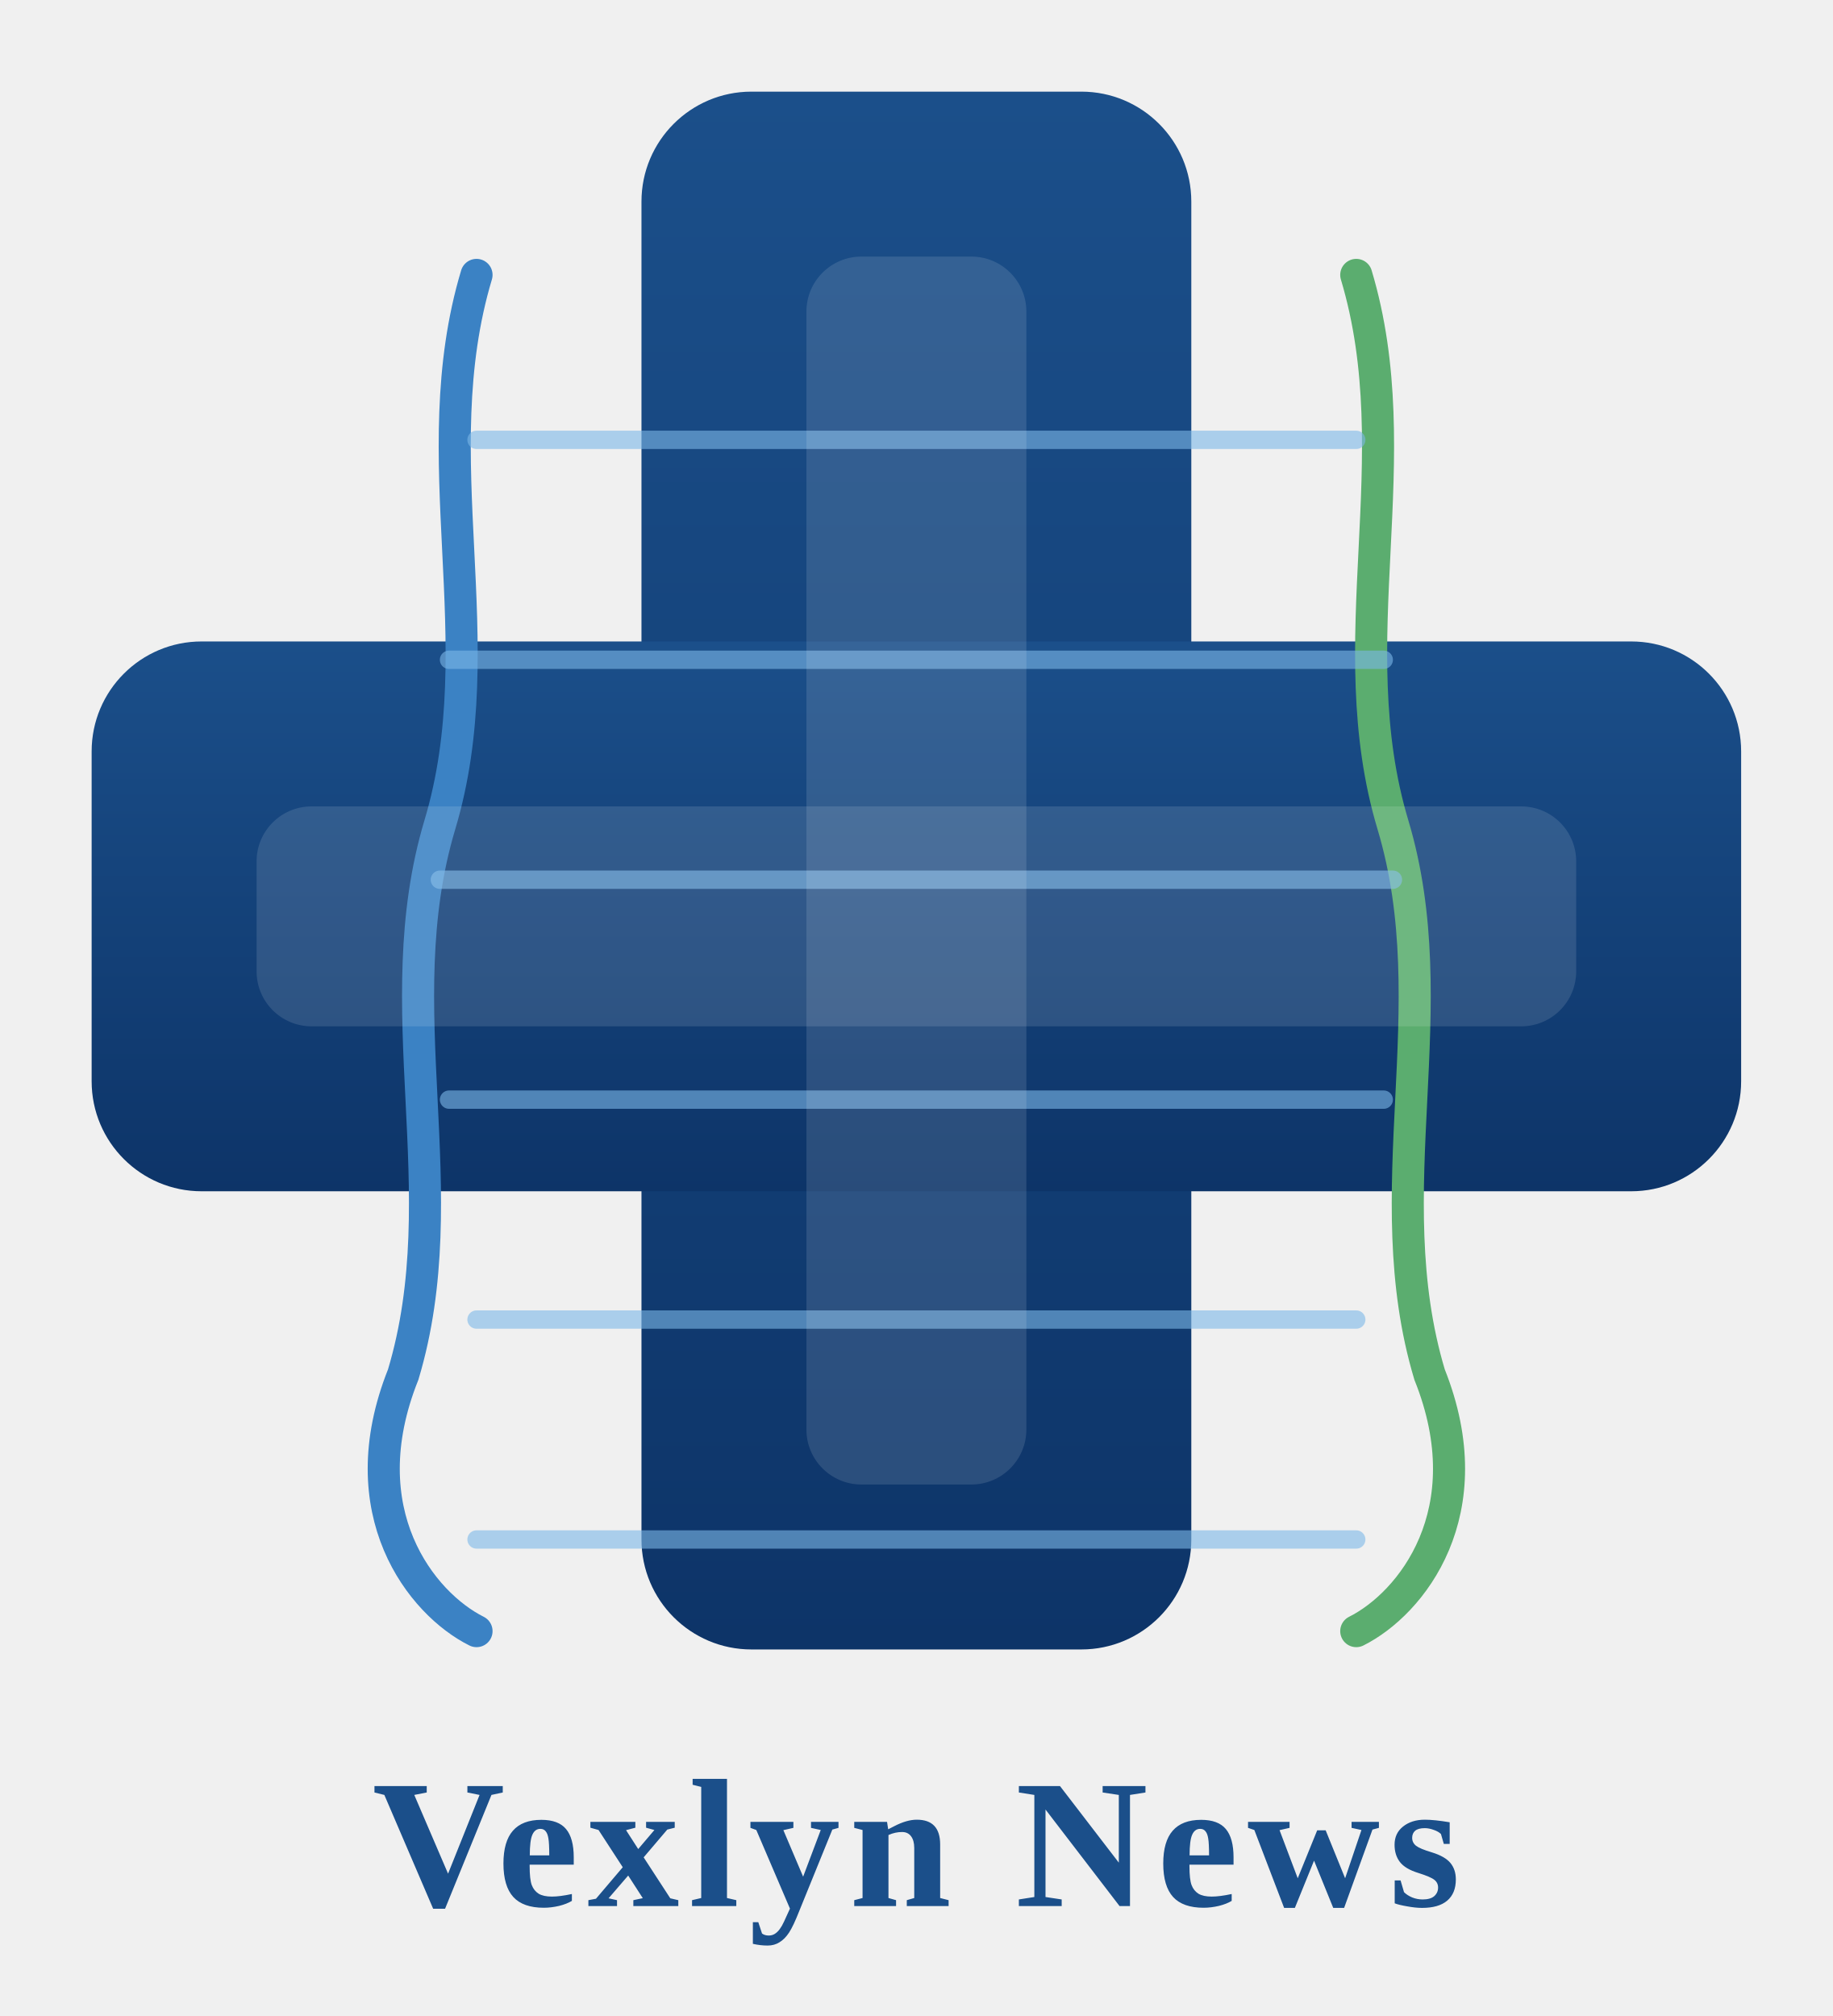
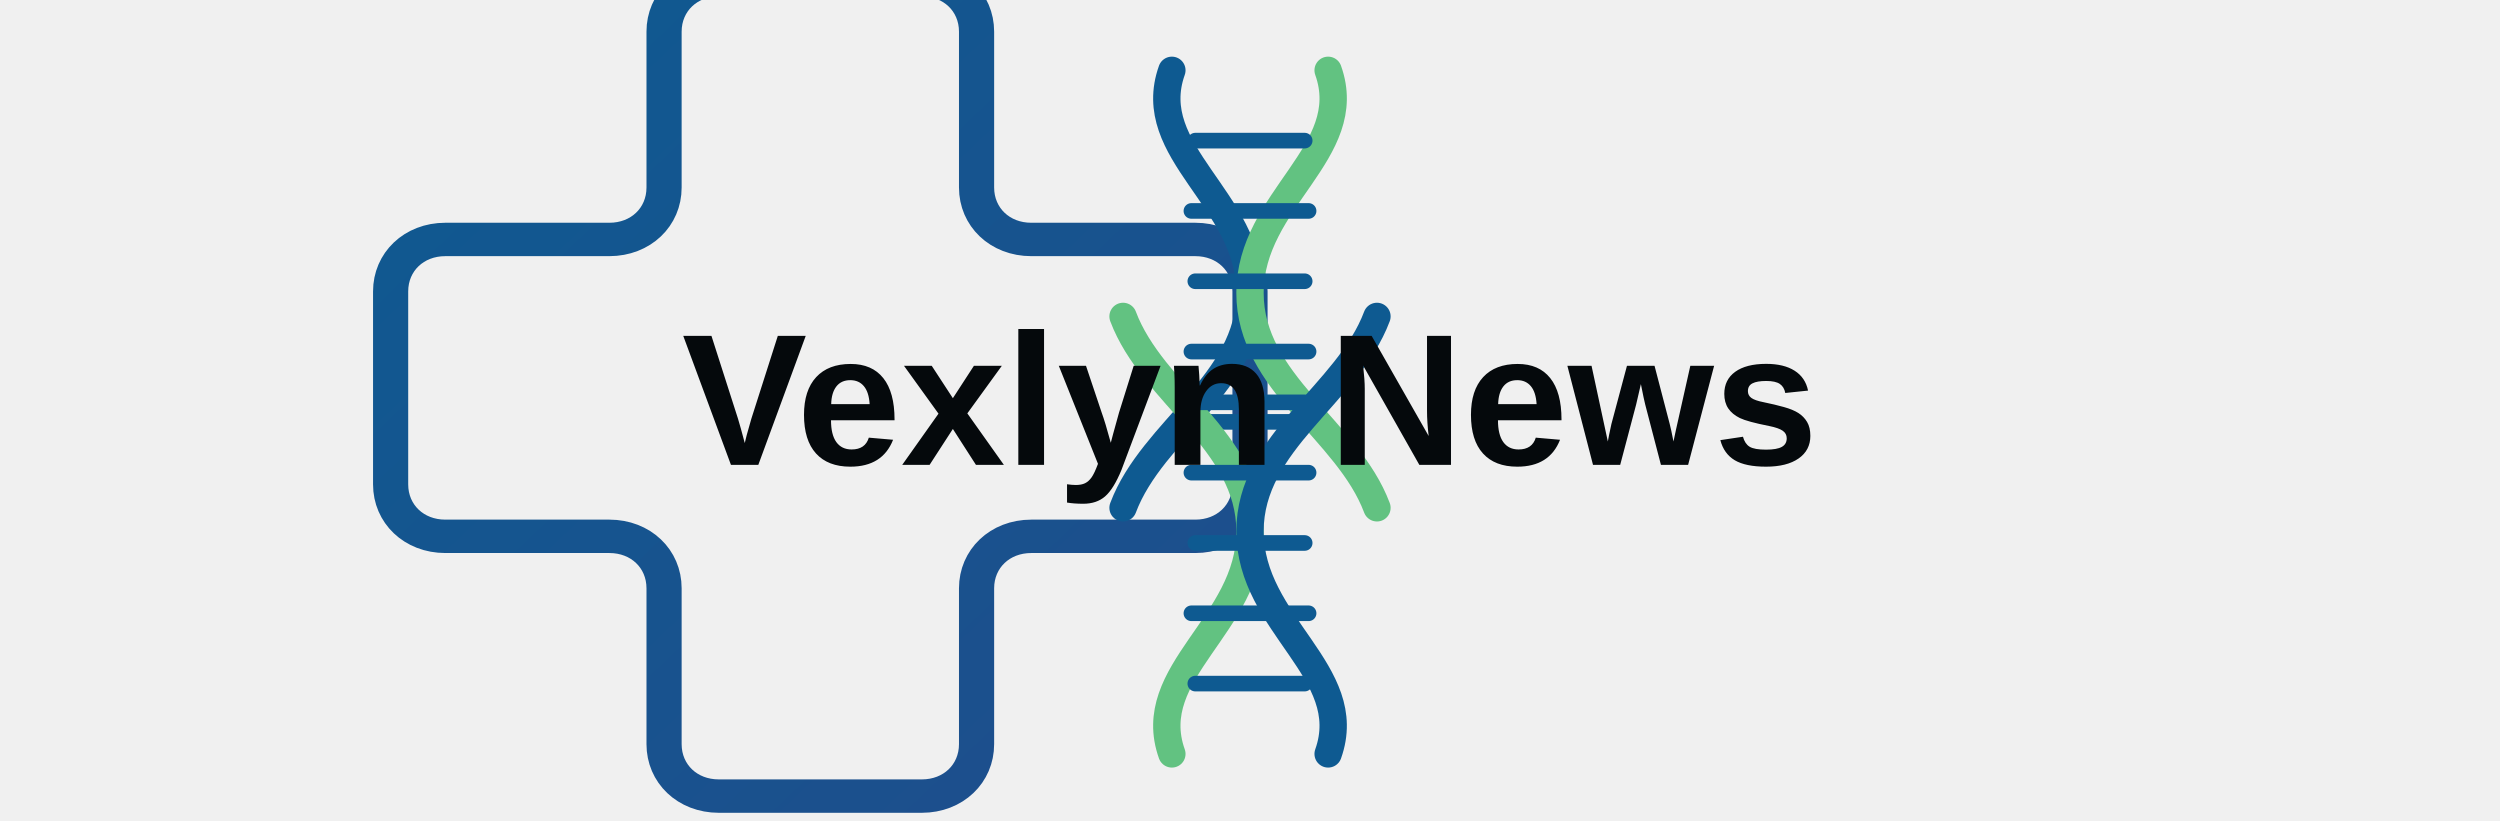
- <svg xmlns="http://www.w3.org/2000/svg" viewBox="0 0 200 220" fill="none">
+ <svg xmlns="http://www.w3.org/2000/svg" viewBox="0 0 1280 420" fill="none">
  <defs>
-     <linearGradient id="crossGrad" x1="0" y1="0" x2="0" y2="1">
-       <stop offset="0%" stop-color="#1B4F8A" />
-       <stop offset="100%" stop-color="#0D3468" />
-     </linearGradient>
-     <linearGradient id="helixBlue" x1="0" y1="0" x2="1" y2="0">
-       <stop offset="0%" stop-color="#3B82C4" />
-       <stop offset="100%" stop-color="#2563A8" />
+     <linearGradient id="blueStroke" x1="0" y1="0" x2="1" y2="1">
+       <stop offset="0%" stop-color="#0E5A91" />
+       <stop offset="100%" stop-color="#1F4D8C" />
    </linearGradient>
  </defs>
-   <rect x="70" y="10" width="60" height="170" rx="12" fill="url(#crossGrad)" />
-   <rect x="10" y="70" width="180" height="60" rx="12" fill="url(#crossGrad)" />
-   <path d="M52 30 C46 50, 54 70, 48 90 C42 110, 50 130, 44 150 C38 165, 46 175, 52 178" stroke="#3B82C4" stroke-width="3.5" fill="none" stroke-linecap="round" />
-   <path d="M148 30 C154 50, 146 70, 152 90 C158 110, 150 130, 156 150 C162 165, 154 175, 148 178" stroke="#5BAD6F" stroke-width="3.5" fill="none" stroke-linecap="round" />
-   <line x1="52" y1="48" x2="148" y2="48" stroke="#7CB8E8" stroke-width="2" stroke-linecap="round" opacity="0.6" />
-   <line x1="49" y1="72" x2="151" y2="72" stroke="#7CB8E8" stroke-width="2" stroke-linecap="round" opacity="0.6" />
-   <line x1="48" y1="96" x2="152" y2="96" stroke="#7CB8E8" stroke-width="2" stroke-linecap="round" opacity="0.6" />
-   <line x1="49" y1="120" x2="151" y2="120" stroke="#7CB8E8" stroke-width="2" stroke-linecap="round" opacity="0.6" />
-   <line x1="52" y1="144" x2="148" y2="144" stroke="#7CB8E8" stroke-width="2" stroke-linecap="round" opacity="0.6" />
-   <line x1="52" y1="168" x2="148" y2="168" stroke="#7CB8E8" stroke-width="2" stroke-linecap="round" opacity="0.6" />
-   <rect x="88" y="28" width="24" height="134" rx="6" fill="white" opacity="0.12" />
-   <rect x="28" y="88" width="144" height="24" rx="6" fill="white" opacity="0.12" />
-   <text x="100" y="208" font-family="Georgia, 'Times New Roman', serif" font-size="20" font-weight="700" fill="#1B4F8A" text-anchor="middle" letter-spacing="1">Vexlyn News</text>
+   <path d="M460 36        C460 20 472 8 488 8        L592 8        C608 8 620 20 620 36        L620 120        C620 136 632 148 648 148        L732 148        C748 148 760 160 760 176        L760 280        C760 296 748 308 732 308        L648 308        C632 308 620 320 620 336        L620 420        C620 436 608 448 592 448        L488 448        C472 448 460 436 460 420        L460 336        C460 320 448 308 432 308        L348 308        C332 308 320 296 320 280        L320 176        C320 160 332 148 348 148        L432 148        C448 148 460 136 460 120        Z" transform="translate(-120,-18) scale(1,0.95)" stroke="url(#blueStroke)" stroke-width="18" stroke-linejoin="round" />
+   <path d="M600 36 C585 78 640 102 640 150 C640 196 590 220 575 260" stroke="#0E5A91" stroke-width="14" stroke-linecap="round" />
+   <path d="M680 36 C695 78 640 102 640 150 C640 196 690 220 705 260" stroke="#62C281" stroke-width="14" stroke-linecap="round" />
+   <line x1="612" y1="72" x2="668" y2="72" stroke="#0E5A91" stroke-width="8" stroke-linecap="round" />
+   <line x1="610" y1="108" x2="670" y2="108" stroke="#0E5A91" stroke-width="8" stroke-linecap="round" />
+   <line x1="612" y1="144" x2="668" y2="144" stroke="#0E5A91" stroke-width="8" stroke-linecap="round" />
+   <line x1="610" y1="180" x2="670" y2="180" stroke="#0E5A91" stroke-width="8" stroke-linecap="round" />
+   <line x1="612" y1="216" x2="668" y2="216" stroke="#0E5A91" stroke-width="8" stroke-linecap="round" />
+   <path d="M600 386 C585 344 640 320 640 272 C640 226 590 202 575 162" stroke="#62C281" stroke-width="14" stroke-linecap="round" />
+   <path d="M680 386 C695 344 640 320 640 272 C640 226 690 202 705 162" stroke="#0E5A91" stroke-width="14" stroke-linecap="round" />
+   <line x1="612" y1="350" x2="668" y2="350" stroke="#0E5A91" stroke-width="8" stroke-linecap="round" />
+   <line x1="610" y1="314" x2="670" y2="314" stroke="#0E5A91" stroke-width="8" stroke-linecap="round" />
+   <line x1="612" y1="278" x2="668" y2="278" stroke="#0E5A91" stroke-width="8" stroke-linecap="round" />
+   <line x1="610" y1="242" x2="670" y2="242" stroke="#0E5A91" stroke-width="8" stroke-linecap="round" />
+   <line x1="612" y1="206" x2="668" y2="206" stroke="#0E5A91" stroke-width="8" stroke-linecap="round" />
+   <text x="640" y="238" text-anchor="middle" font-family="Arial, Helvetica, sans-serif" font-size="96" font-weight="700" fill="#05090C">
+     Vexlyn News
+   </text>
</svg>
